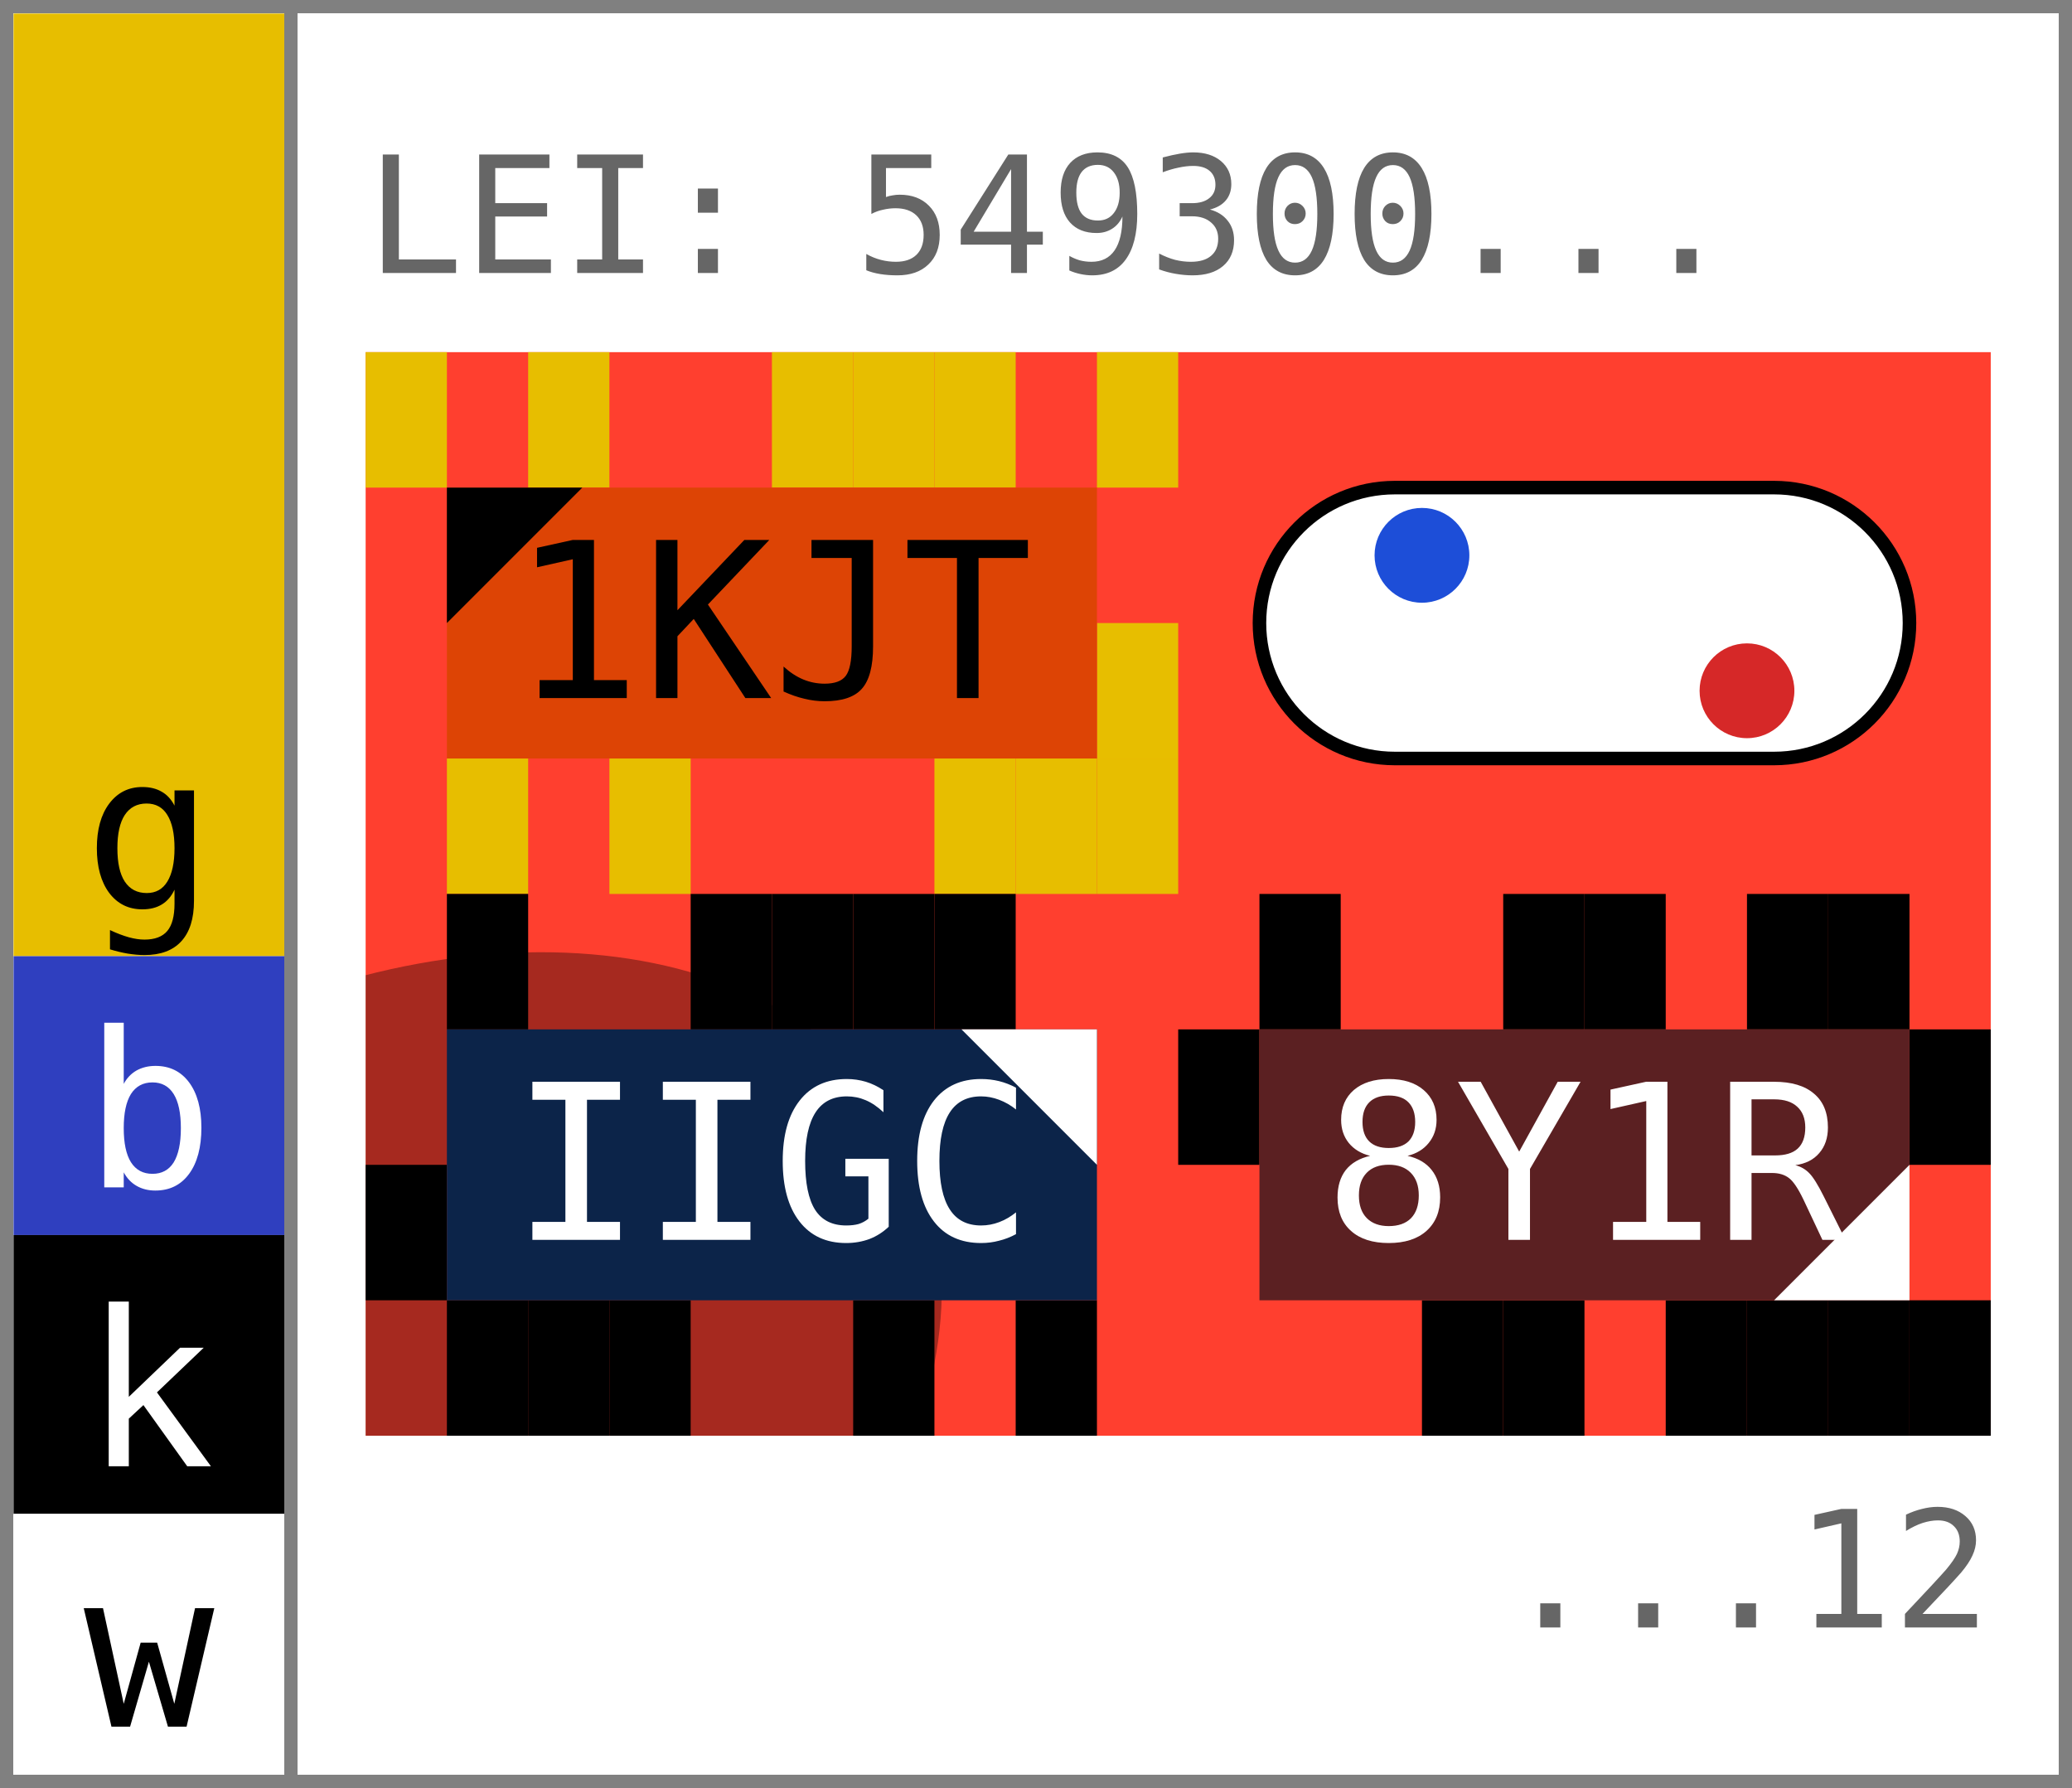
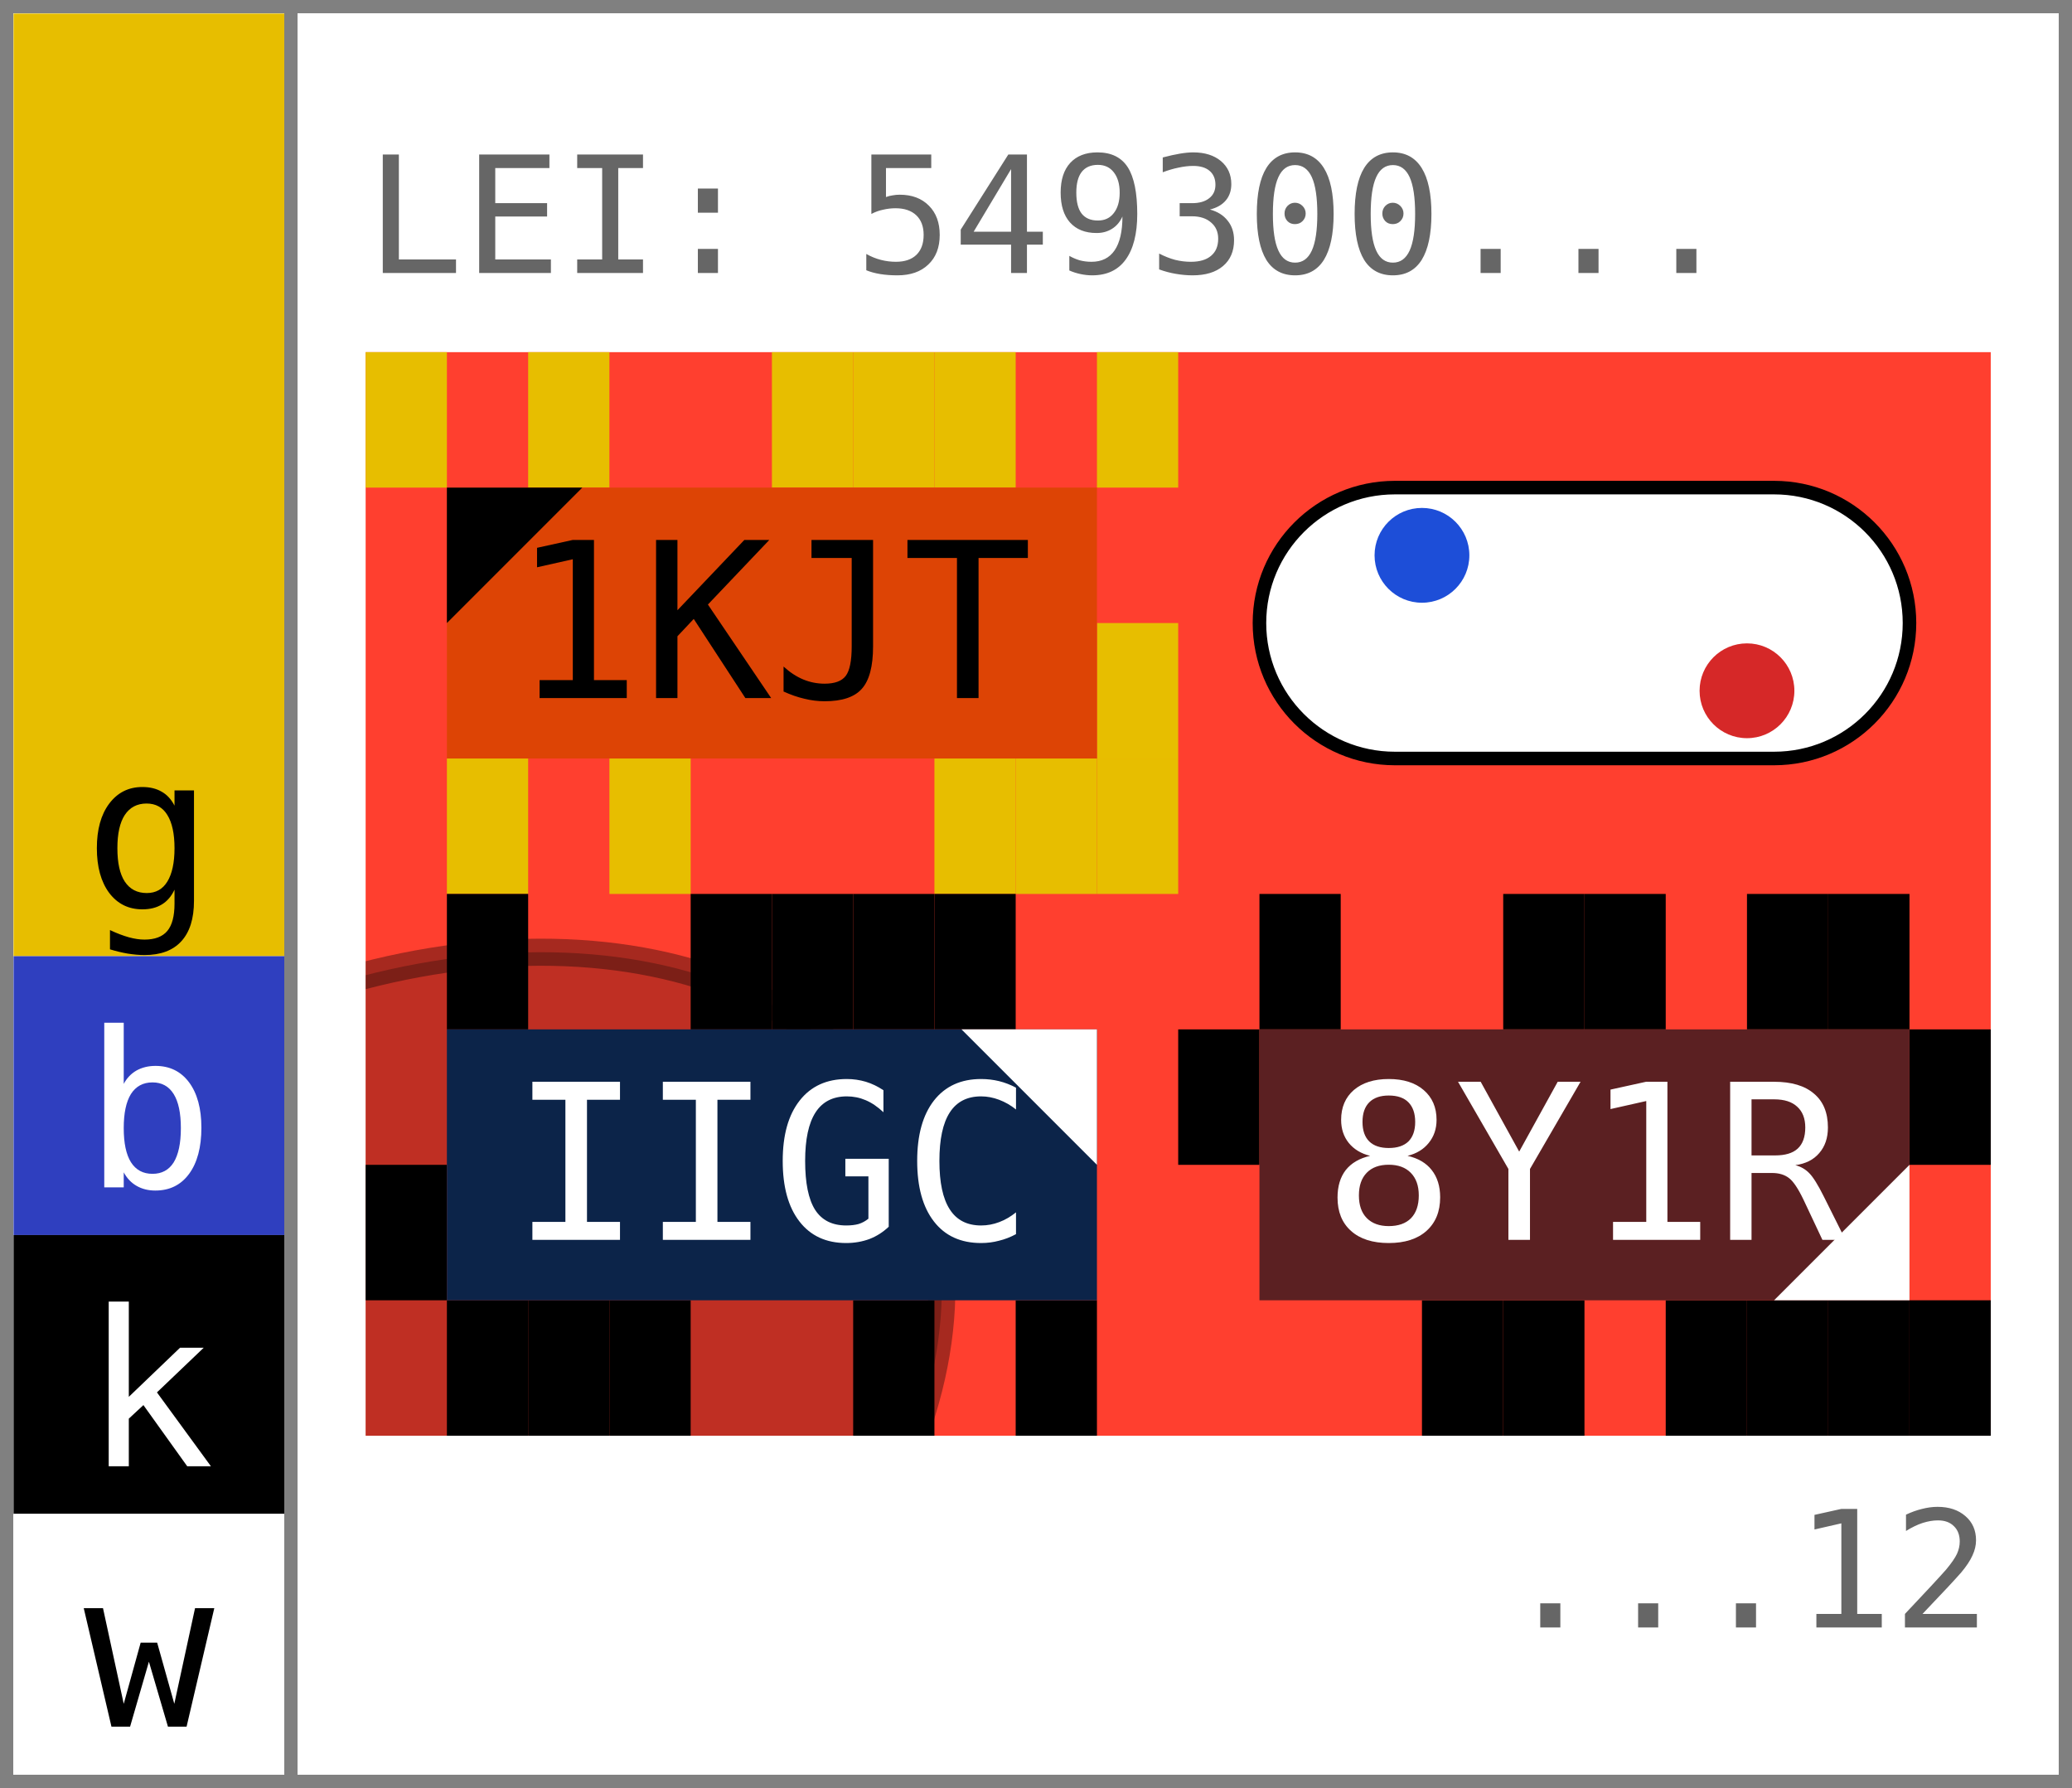
<svg xmlns="http://www.w3.org/2000/svg" width="153.0" height="132.0" viewBox="0 0 153.0 132.0" data-entviz-version="v6" data-entviz-lib="0.6.0" data-input-bytes="20" data-cols="2" data-rows="2">
  <defs>
    <clipPath id="grid-clip-147ae55ca0f286f5-2x2">
      <rect x="27.0" y="26.0" width="120.0" height="80.0" />
    </clipPath>
  </defs>
  <rect x="0" y="0" width="153.0" height="132.0" fill="#ffffff" />
  <g data-channel="grid">
    <rect x="27.0" y="26.0" width="120.0" height="80.0" fill="#ff3f2f" />
    <g>
      <rect x="27.0" y="26.0" width="6.0" height="10.0" fill="#e7be00" />
      <rect x="39.0" y="26.0" width="6.0" height="10.0" fill="#e7be00" />
      <rect x="57.0" y="26.0" width="6.0" height="10.0" fill="#e7be00" />
      <rect x="63.0" y="26.0" width="6.0" height="10.0" fill="#e7be00" />
      <rect x="69.0" y="26.0" width="6.0" height="10.0" fill="#e7be00" />
      <rect x="81.0" y="26.0" width="6.0" height="10.0" fill="#e7be00" />
      <rect x="81.0" y="46.0" width="6.0" height="10.0" fill="#e7be00" />
      <rect x="81.0" y="56.0" width="6.0" height="10.0" fill="#e7be00" />
      <rect x="75.0" y="56.0" width="6.0" height="10.0" fill="#e7be00" />
      <rect x="69.0" y="56.0" width="6.0" height="10.0" fill="#e7be00" />
      <rect x="45.0" y="56.0" width="6.0" height="10.0" fill="#e7be00" />
      <rect x="33.0" y="56.0" width="6.0" height="10.0" fill="#e7be00" />
      <rect x="33.0" y="66.0" width="6.0" height="10.0" fill="#000000" />
      <rect x="51.0" y="66.0" width="6.0" height="10.0" fill="#000000" />
      <rect x="57.0" y="66.0" width="6.0" height="10.0" fill="#000000" />
      <rect x="63.0" y="66.0" width="6.0" height="10.0" fill="#000000" />
      <rect x="69.0" y="66.0" width="6.0" height="10.0" fill="#000000" />
      <rect x="75.0" y="96.0" width="6.0" height="10.0" fill="#000000" />
      <rect x="63.0" y="96.0" width="6.0" height="10.0" fill="#000000" />
      <rect x="45.0" y="96.0" width="6.0" height="10.0" fill="#000000" />
      <rect x="39.0" y="96.0" width="6.0" height="10.0" fill="#000000" />
      <rect x="33.0" y="96.0" width="6.0" height="10.0" fill="#000000" />
      <rect x="27.0" y="86.0" width="6.0" height="10.0" fill="#000000" />
      <rect x="93.0" y="66.0" width="6.0" height="10.0" fill="#000000" />
      <rect x="111.0" y="66.0" width="6.0" height="10.0" fill="#000000" />
      <rect x="117.0" y="66.0" width="6.0" height="10.0" fill="#000000" />
      <rect x="129.0" y="66.0" width="6.0" height="10.0" fill="#000000" />
      <rect x="135.0" y="66.0" width="6.0" height="10.0" fill="#000000" />
      <rect x="141.0" y="76.0" width="6.0" height="10.0" fill="#000000" />
      <rect x="141.0" y="96.0" width="6.0" height="10.0" fill="#000000" />
      <rect x="135.0" y="96.0" width="6.0" height="10.0" fill="#000000" />
      <rect x="129.0" y="96.0" width="6.0" height="10.0" fill="#000000" />
      <rect x="123.0" y="96.0" width="6.0" height="10.0" fill="#000000" />
      <rect x="111.0" y="96.0" width="6.0" height="10.0" fill="#000000" />
      <rect x="105.0" y="96.0" width="6.0" height="10.0" fill="#000000" />
      <rect x="87.0" y="76.0" width="6.0" height="10.0" fill="#000000" />
    </g>
    <g clip-path="url(#grid-clip-147ae55ca0f286f5-2x2)" data-channel="ellipse" data-ellipse-anchor-x="27.0" data-ellipse-anchor-y="106.0" data-ellipse-rx="31.728851224083105" data-ellipse-ry="45.57416812186482" data-ellipse-rotation-deg="60.0">
-       <ellipse cx="27.0" cy="106.0" rx="31.729" ry="45.574" transform="rotate(60.0 27.0 106.0)" fill="#000000" fill-opacity="0.35" />
+       <ellipse cx="27.0" cy="106.0" rx="31.729" ry="45.574" transform="rotate(60.0 27.0 106.0)" fill="#000000" stroke="#000000" fill-opacity="0.25" stroke-opacity="0.35" stroke-width="2.0" />
    </g>
    <g>
      <g data-channel="cell" data-cell-index="0" data-cell-row="0" data-cell-col="0" data-cell-quartile="1">
        <rect x="33.0" y="36.0" width="48.0" height="20.0" fill="#dd4405" />
        <text x="57.0" y="46.0" fill="#000000" style="font-family: &quot;JetBrains Mono&quot;, &quot;Menlo&quot;, &quot;Consolas&quot;, &quot;DejaVu Sans Mono&quot;, &quot;Liberation Mono&quot;, &quot;Roboto Mono&quot;, &quot;Noto Sans Mono&quot;, monospace; font-size: 16.0px;" text-anchor="middle" dominant-baseline="central">1KJT</text>
        <polygon points="33.0,36.0 43.0,36.0 33.0,46.0" fill="#000000" />
      </g>
      <g data-channel="cell" data-cell-index="1" data-cell-row="0" data-cell-col="1" data-cell-blank="true" data-cell-blank-map="true">
        <rect x="93.0" y="36.0" width="48.0" height="20.0" rx="10.0" ry="10.0" fill="#ffffff" stroke="#000000" stroke-width="1" />
        <circle cx="129.0" cy="51.0" r="3.5" fill="#d62828" data-blank-map-max="true" />
        <circle cx="105.0" cy="41.0" r="3.5" fill="#1d4ed8" data-blank-map-min="true" />
      </g>
      <g data-channel="cell" data-cell-index="2" data-cell-row="1" data-cell-col="0" data-cell-quartile="2">
        <rect x="33.0" y="76.0" width="48.0" height="20.0" fill="#0c2449" />
        <text x="57.0" y="86.0" fill="#ffffff" style="font-family: &quot;JetBrains Mono&quot;, &quot;Menlo&quot;, &quot;Consolas&quot;, &quot;DejaVu Sans Mono&quot;, &quot;Liberation Mono&quot;, &quot;Roboto Mono&quot;, &quot;Noto Sans Mono&quot;, monospace; font-size: 16.0px;" text-anchor="middle" dominant-baseline="central">IIGC</text>
        <polygon points="81.0,76.0 71.0,76.0 81.0,86.0" fill="#ffffff" />
      </g>
      <g data-channel="cell" data-cell-index="3" data-cell-row="1" data-cell-col="1" data-cell-quartile="3">
        <rect x="93.0" y="76.0" width="48.0" height="20.0" fill="#5b2022" />
        <text x="117.0" y="86.0" fill="#ffffff" style="font-family: &quot;JetBrains Mono&quot;, &quot;Menlo&quot;, &quot;Consolas&quot;, &quot;DejaVu Sans Mono&quot;, &quot;Liberation Mono&quot;, &quot;Roboto Mono&quot;, &quot;Noto Sans Mono&quot;, monospace; font-size: 16.0px;" text-anchor="middle" dominant-baseline="central">8Y1R</text>
        <polygon points="141.0,96.0 141.0,86.0 131.0,96.0" fill="#ffffff" />
      </g>
    </g>
  </g>
  <g data-channel="color-bar">
    <g data-color-bar-rank="0" data-color-bar-band="G">
      <rect x="1" y="1" width="20.0" height="69.595" fill="#e7be00" />
      <text x="11.0" y="67.075" fill="#000000" style="font-family: &quot;JetBrains Mono&quot;, &quot;Menlo&quot;, &quot;Consolas&quot;, &quot;DejaVu Sans Mono&quot;, &quot;Liberation Mono&quot;, &quot;Roboto Mono&quot;, &quot;Noto Sans Mono&quot;, monospace; font-size: 16.0px;" text-anchor="middle" data-color-bar-letter="true">g</text>
    </g>
    <g data-color-bar-rank="1" data-color-bar-band="B">
      <rect x="1" y="70.595" width="20.0" height="20.589" fill="#2f3fbf" />
      <text x="11.0" y="87.664" fill="#ffffff" style="font-family: &quot;JetBrains Mono&quot;, &quot;Menlo&quot;, &quot;Consolas&quot;, &quot;DejaVu Sans Mono&quot;, &quot;Liberation Mono&quot;, &quot;Roboto Mono&quot;, &quot;Noto Sans Mono&quot;, monospace; font-size: 16.0px;" text-anchor="middle" data-color-bar-letter="true">b</text>
    </g>
    <g data-color-bar-rank="2" data-color-bar-band="K">
      <rect x="1" y="91.184" width="20.0" height="20.589" fill="#000000" />
      <text x="11.0" y="108.252" fill="#ffffff" style="font-family: &quot;JetBrains Mono&quot;, &quot;Menlo&quot;, &quot;Consolas&quot;, &quot;DejaVu Sans Mono&quot;, &quot;Liberation Mono&quot;, &quot;Roboto Mono&quot;, &quot;Noto Sans Mono&quot;, monospace; font-size: 16.0px;" text-anchor="middle" data-color-bar-letter="true">k</text>
    </g>
    <g data-color-bar-rank="3" data-color-bar-band="W">
      <rect x="1" y="111.772" width="20.0" height="19.228" fill="#ffffff" />
      <text x="11.0" y="127.48" fill="#000000" style="font-family: &quot;JetBrains Mono&quot;, &quot;Menlo&quot;, &quot;Consolas&quot;, &quot;DejaVu Sans Mono&quot;, &quot;Liberation Mono&quot;, &quot;Roboto Mono&quot;, &quot;Noto Sans Mono&quot;, monospace; font-size: 16.0px;" text-anchor="middle" data-color-bar-letter="true">w</text>
    </g>
  </g>
  <g data-channel="label-top">
    <text x="27.0" y="16.0" fill="#666666" style="font-family: &quot;JetBrains Mono&quot;, &quot;Menlo&quot;, &quot;Consolas&quot;, &quot;DejaVu Sans Mono&quot;, &quot;Liberation Mono&quot;, &quot;Roboto Mono&quot;, &quot;Noto Sans Mono&quot;, monospace; font-size: 12.0px;" dominant-baseline="central">LEI: 549300...</text>
  </g>
  <g data-channel="label-bottom">
    <text x="147.0" y="116.0" fill="#666666" style="font-family: &quot;JetBrains Mono&quot;, &quot;Menlo&quot;, &quot;Consolas&quot;, &quot;DejaVu Sans Mono&quot;, &quot;Liberation Mono&quot;, &quot;Roboto Mono&quot;, &quot;Noto Sans Mono&quot;, monospace; font-size: 12.0px;" text-anchor="end" dominant-baseline="central">...12</text>
  </g>
  <line x1="0" y1="0.5" x2="153.0" y2="0.5" stroke="#808080" stroke-width="1" shape-rendering="crispEdges" />
  <line x1="152.5" y1="0" x2="152.5" y2="132.0" stroke="#808080" stroke-width="1" shape-rendering="crispEdges" />
  <line x1="0" y1="131.5" x2="153.0" y2="131.5" stroke="#808080" stroke-width="1" shape-rendering="crispEdges" />
  <line x1="0.5" y1="0" x2="0.5" y2="132.0" stroke="#808080" stroke-width="1" shape-rendering="crispEdges" />
  <line x1="21.5" y1="0" x2="21.5" y2="132.0" stroke="#808080" stroke-width="1" shape-rendering="crispEdges" />
</svg>
